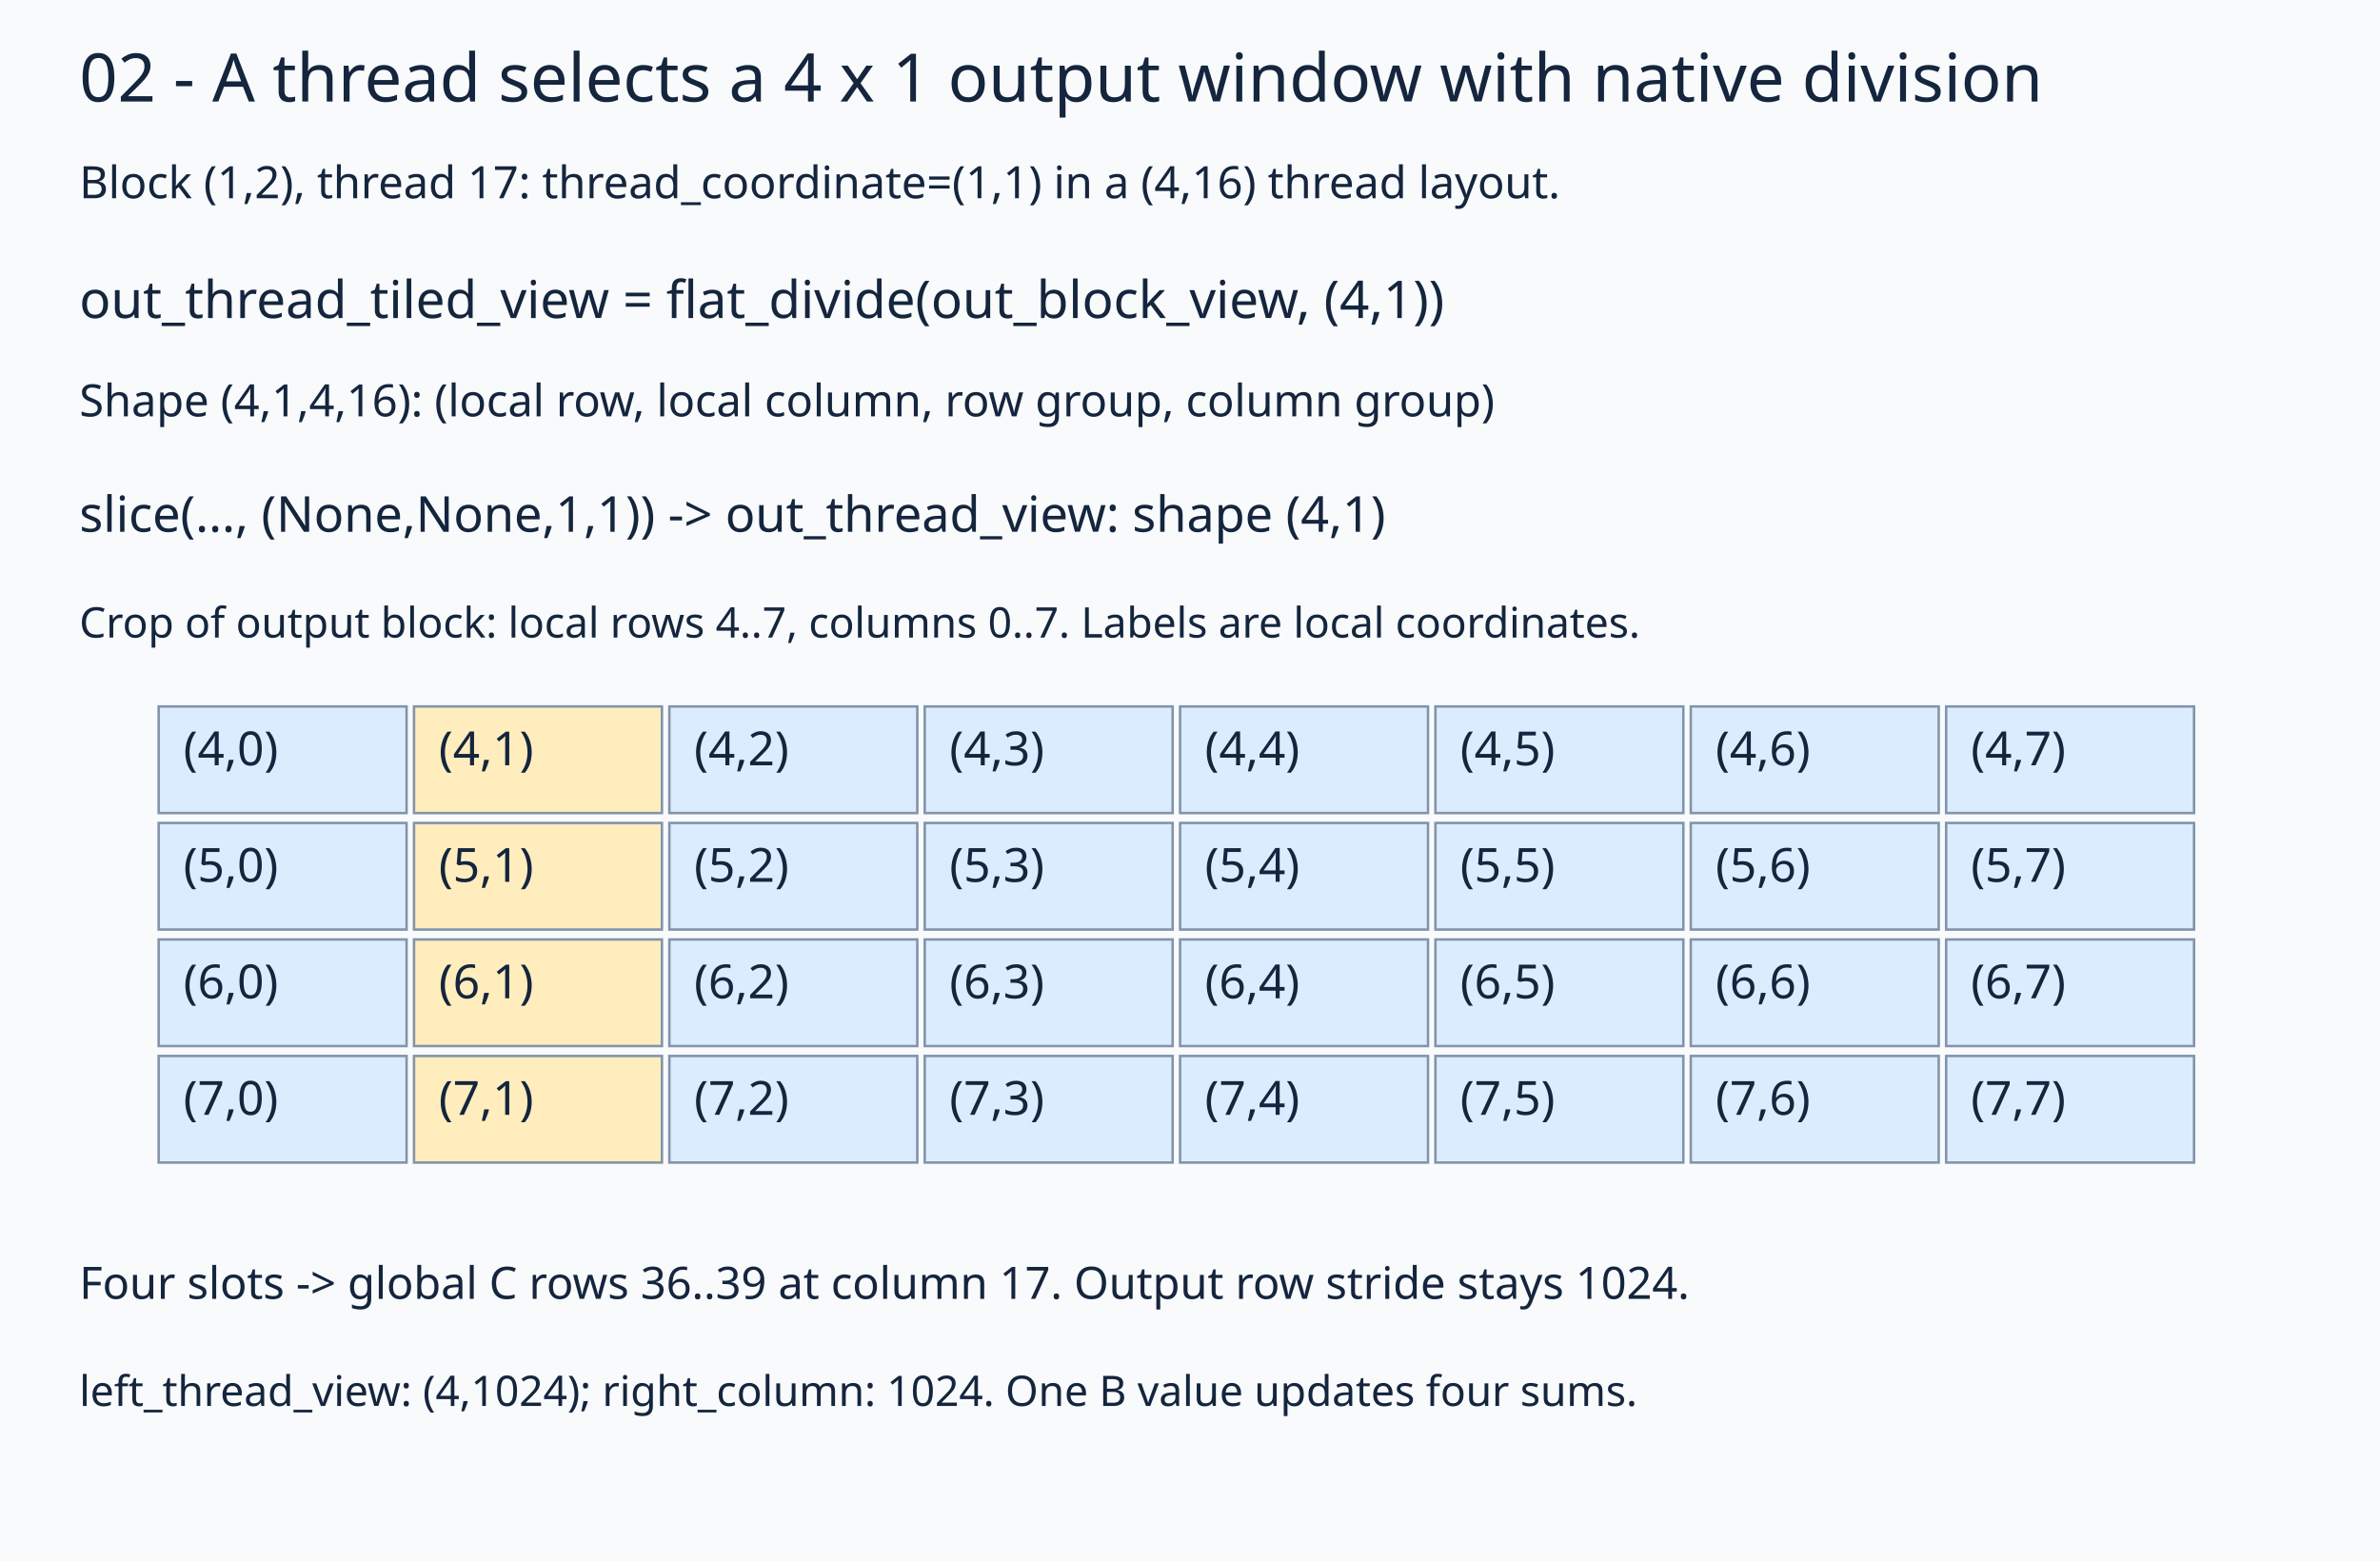
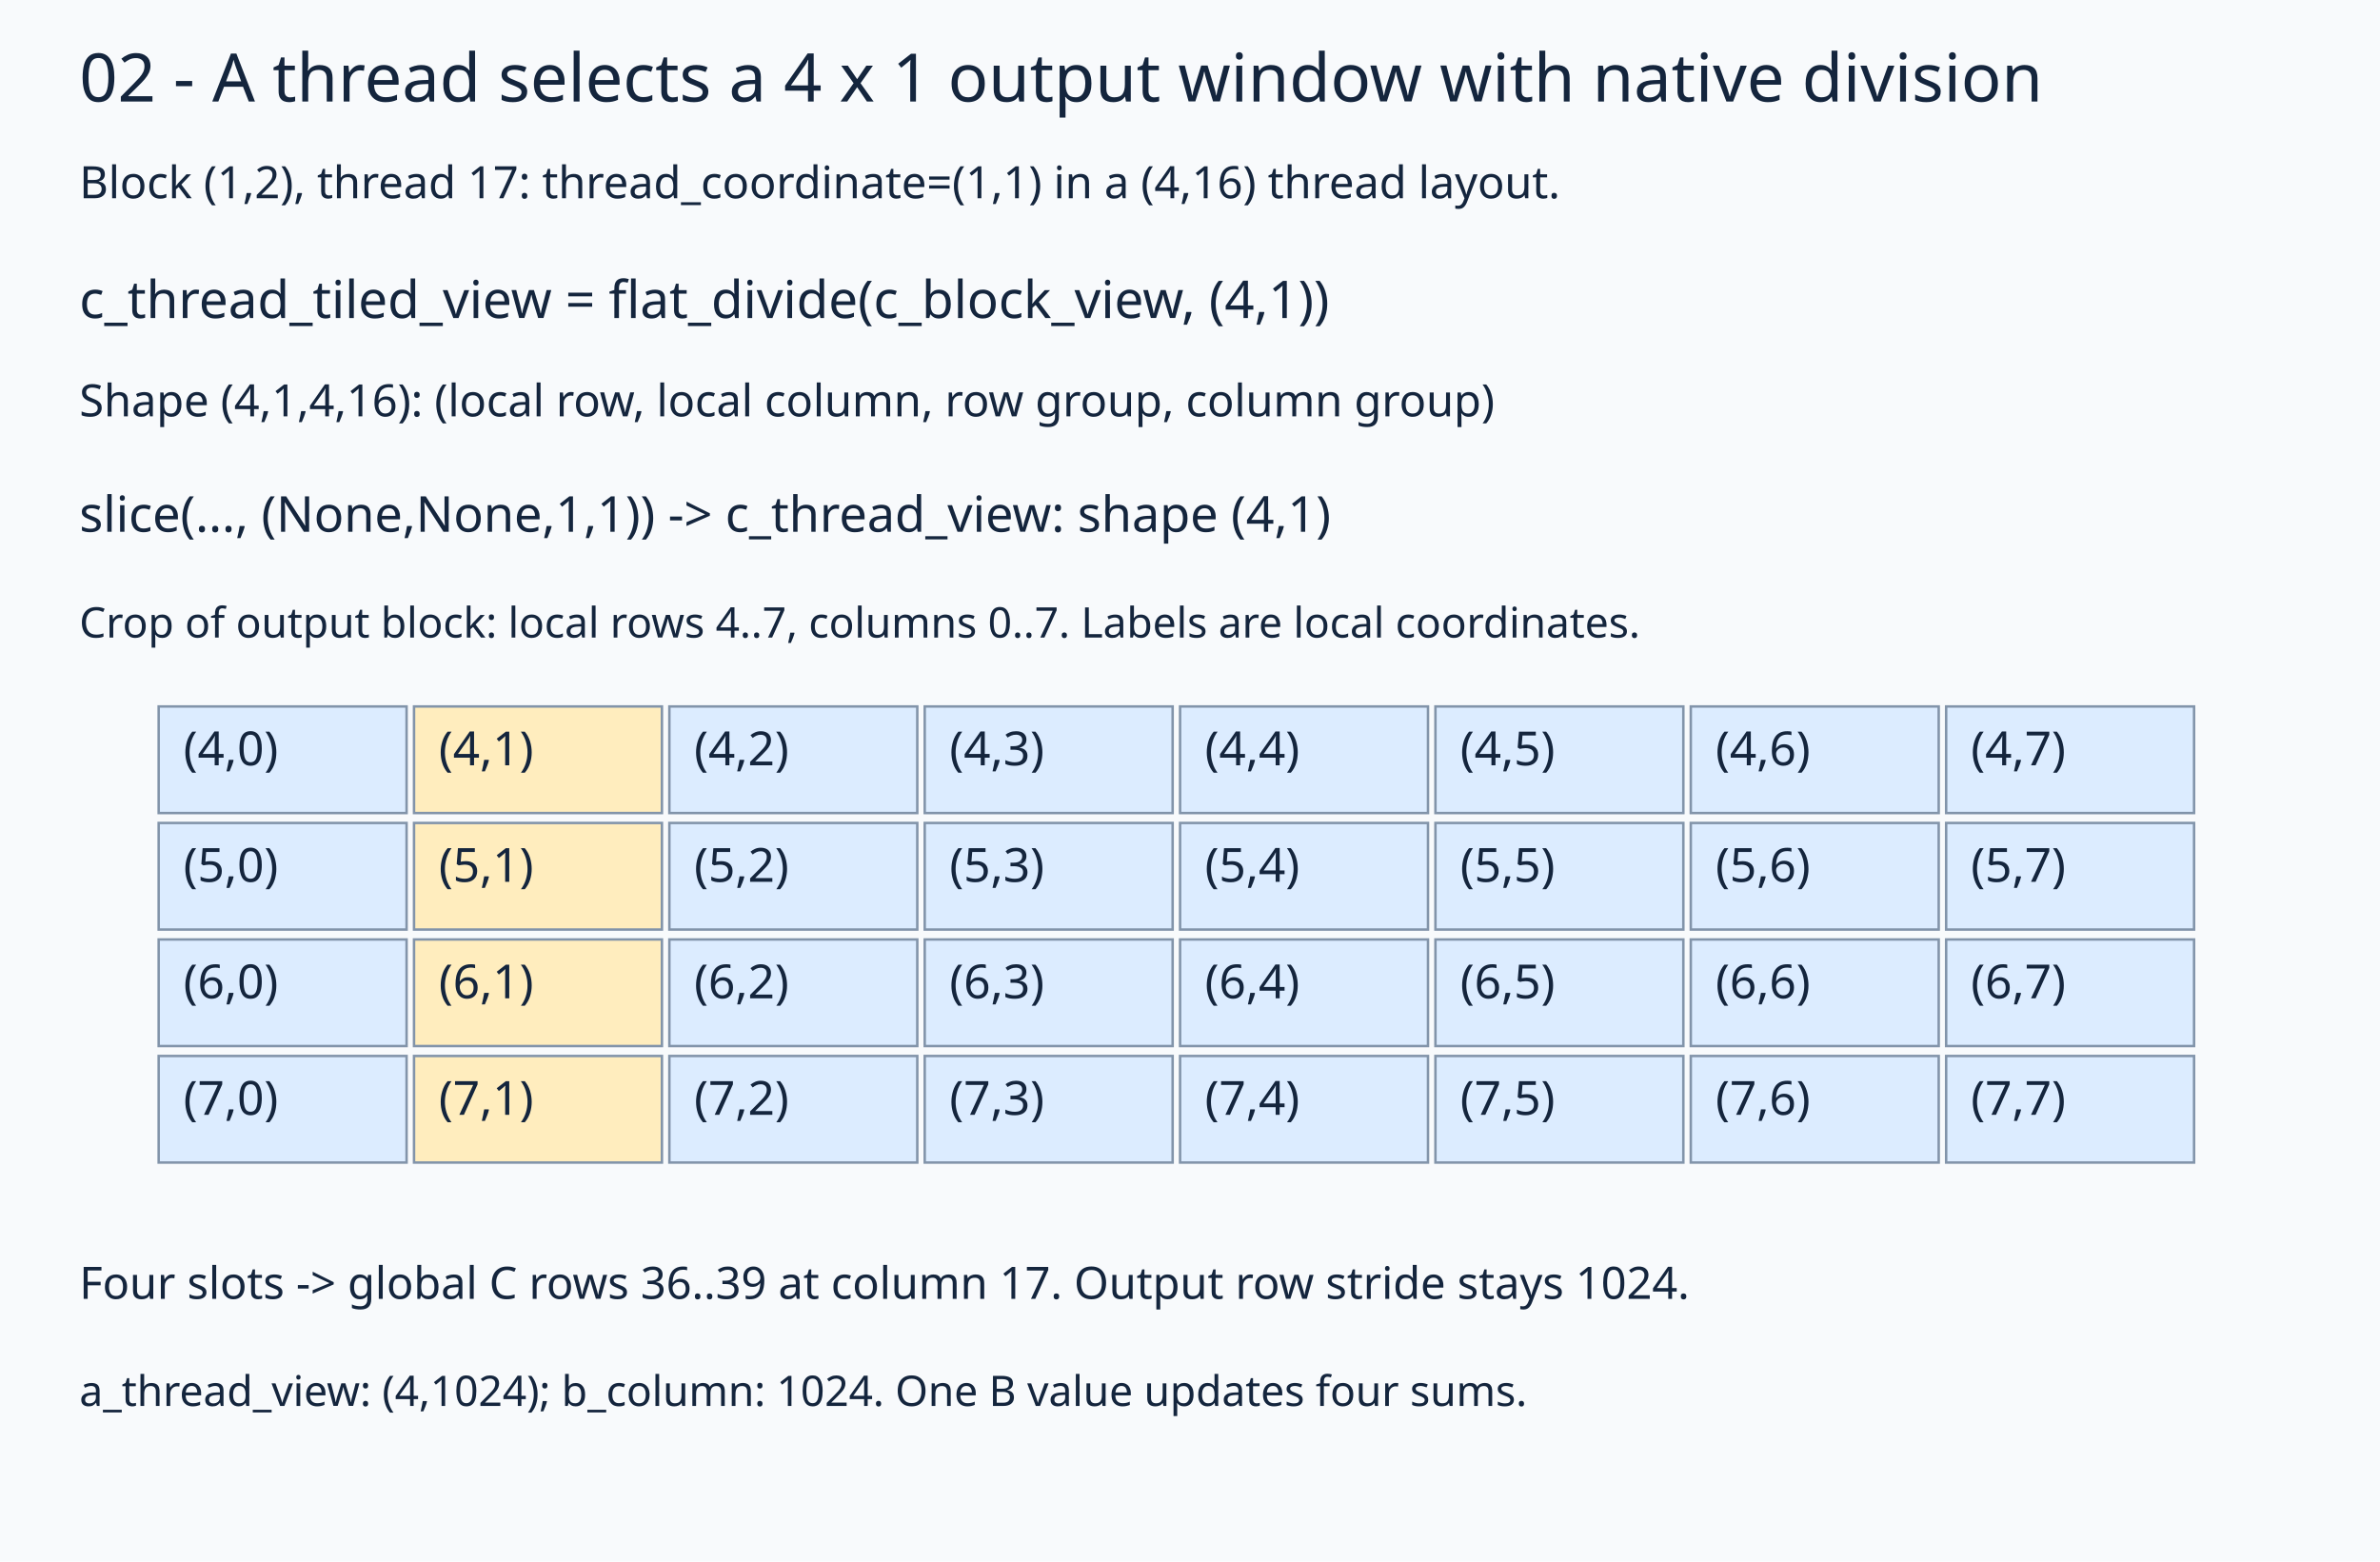
<svg xmlns="http://www.w3.org/2000/svg" width="960" height="630" viewBox="0 0 960 630" role="img">
  <rect width="100%" height="100%" fill="#f8fafc" />
  <text x="32" y="20" dominant-baseline="text-before-edge" font-family="Noto Sans, sans-serif" font-size="27" fill="#14253d">02 - A thread selects a 4 x 1 output window with native division</text>
  <text x="32" y="66" dominant-baseline="text-before-edge" font-family="Noto Sans, sans-serif" font-size="18" fill="#14253d">Block (1,2), thread 17: thread_coordinate=(1,1) in a (4,16) thread layout.</text>
-   <text x="32" y="112" dominant-baseline="text-before-edge" font-family="Noto Sans, sans-serif" font-size="21" fill="#14253d">out_thread_tiled_view = flat_divide(out_block_view, (4,1))</text>
+   <text x="32" y="112" dominant-baseline="text-before-edge" font-family="Noto Sans, sans-serif" font-size="21" fill="#14253d">c_thread_tiled_view = flat_divide(c_block_view, (4,1))</text>
  <text x="32" y="154" dominant-baseline="text-before-edge" font-family="Noto Sans, sans-serif" font-size="18" fill="#14253d">Shape (4,1,4,16): (local row, local column, row group, column group)</text>
-   <text x="32" y="199" dominant-baseline="text-before-edge" font-family="Noto Sans, sans-serif" font-size="20" fill="#14253d">slice(..., (None,None,1,1)) -&gt; out_thread_view: shape (4,1)</text>
+   <text x="32" y="199" dominant-baseline="text-before-edge" font-family="Noto Sans, sans-serif" font-size="20" fill="#14253d">slice(..., (None,None,1,1)) -&gt; c_thread_view: shape (4,1)</text>
  <text x="32" y="244" dominant-baseline="text-before-edge" font-family="Noto Sans, sans-serif" font-size="17" fill="#14253d">Crop of output block: local rows 4..7, columns 0..7. Labels are local coordinates.</text>
  <rect x="64" y="285" width="100" height="43" fill="#dcecff" stroke="#8294aa" />
  <text x="74" y="294" dominant-baseline="text-before-edge" font-family="Noto Sans, sans-serif" font-size="19" fill="#14253d">(4,0)</text>
  <rect x="167" y="285" width="100" height="43" fill="#ffedbe" stroke="#8294aa" />
  <text x="177" y="294" dominant-baseline="text-before-edge" font-family="Noto Sans, sans-serif" font-size="19" fill="#14253d">(4,1)</text>
  <rect x="270" y="285" width="100" height="43" fill="#dcecff" stroke="#8294aa" />
  <text x="280" y="294" dominant-baseline="text-before-edge" font-family="Noto Sans, sans-serif" font-size="19" fill="#14253d">(4,2)</text>
  <rect x="373" y="285" width="100" height="43" fill="#dcecff" stroke="#8294aa" />
  <text x="383" y="294" dominant-baseline="text-before-edge" font-family="Noto Sans, sans-serif" font-size="19" fill="#14253d">(4,3)</text>
  <rect x="476" y="285" width="100" height="43" fill="#dcecff" stroke="#8294aa" />
  <text x="486" y="294" dominant-baseline="text-before-edge" font-family="Noto Sans, sans-serif" font-size="19" fill="#14253d">(4,4)</text>
  <rect x="579" y="285" width="100" height="43" fill="#dcecff" stroke="#8294aa" />
  <text x="589" y="294" dominant-baseline="text-before-edge" font-family="Noto Sans, sans-serif" font-size="19" fill="#14253d">(4,5)</text>
  <rect x="682" y="285" width="100" height="43" fill="#dcecff" stroke="#8294aa" />
  <text x="692" y="294" dominant-baseline="text-before-edge" font-family="Noto Sans, sans-serif" font-size="19" fill="#14253d">(4,6)</text>
  <rect x="785" y="285" width="100" height="43" fill="#dcecff" stroke="#8294aa" />
  <text x="795" y="294" dominant-baseline="text-before-edge" font-family="Noto Sans, sans-serif" font-size="19" fill="#14253d">(4,7)</text>
  <rect x="64" y="332" width="100" height="43" fill="#dcecff" stroke="#8294aa" />
  <text x="74" y="341" dominant-baseline="text-before-edge" font-family="Noto Sans, sans-serif" font-size="19" fill="#14253d">(5,0)</text>
  <rect x="167" y="332" width="100" height="43" fill="#ffedbe" stroke="#8294aa" />
  <text x="177" y="341" dominant-baseline="text-before-edge" font-family="Noto Sans, sans-serif" font-size="19" fill="#14253d">(5,1)</text>
  <rect x="270" y="332" width="100" height="43" fill="#dcecff" stroke="#8294aa" />
  <text x="280" y="341" dominant-baseline="text-before-edge" font-family="Noto Sans, sans-serif" font-size="19" fill="#14253d">(5,2)</text>
  <rect x="373" y="332" width="100" height="43" fill="#dcecff" stroke="#8294aa" />
  <text x="383" y="341" dominant-baseline="text-before-edge" font-family="Noto Sans, sans-serif" font-size="19" fill="#14253d">(5,3)</text>
  <rect x="476" y="332" width="100" height="43" fill="#dcecff" stroke="#8294aa" />
  <text x="486" y="341" dominant-baseline="text-before-edge" font-family="Noto Sans, sans-serif" font-size="19" fill="#14253d">(5,4)</text>
  <rect x="579" y="332" width="100" height="43" fill="#dcecff" stroke="#8294aa" />
  <text x="589" y="341" dominant-baseline="text-before-edge" font-family="Noto Sans, sans-serif" font-size="19" fill="#14253d">(5,5)</text>
  <rect x="682" y="332" width="100" height="43" fill="#dcecff" stroke="#8294aa" />
  <text x="692" y="341" dominant-baseline="text-before-edge" font-family="Noto Sans, sans-serif" font-size="19" fill="#14253d">(5,6)</text>
  <rect x="785" y="332" width="100" height="43" fill="#dcecff" stroke="#8294aa" />
  <text x="795" y="341" dominant-baseline="text-before-edge" font-family="Noto Sans, sans-serif" font-size="19" fill="#14253d">(5,7)</text>
  <rect x="64" y="379" width="100" height="43" fill="#dcecff" stroke="#8294aa" />
  <text x="74" y="388" dominant-baseline="text-before-edge" font-family="Noto Sans, sans-serif" font-size="19" fill="#14253d">(6,0)</text>
  <rect x="167" y="379" width="100" height="43" fill="#ffedbe" stroke="#8294aa" />
  <text x="177" y="388" dominant-baseline="text-before-edge" font-family="Noto Sans, sans-serif" font-size="19" fill="#14253d">(6,1)</text>
  <rect x="270" y="379" width="100" height="43" fill="#dcecff" stroke="#8294aa" />
  <text x="280" y="388" dominant-baseline="text-before-edge" font-family="Noto Sans, sans-serif" font-size="19" fill="#14253d">(6,2)</text>
  <rect x="373" y="379" width="100" height="43" fill="#dcecff" stroke="#8294aa" />
  <text x="383" y="388" dominant-baseline="text-before-edge" font-family="Noto Sans, sans-serif" font-size="19" fill="#14253d">(6,3)</text>
  <rect x="476" y="379" width="100" height="43" fill="#dcecff" stroke="#8294aa" />
  <text x="486" y="388" dominant-baseline="text-before-edge" font-family="Noto Sans, sans-serif" font-size="19" fill="#14253d">(6,4)</text>
  <rect x="579" y="379" width="100" height="43" fill="#dcecff" stroke="#8294aa" />
  <text x="589" y="388" dominant-baseline="text-before-edge" font-family="Noto Sans, sans-serif" font-size="19" fill="#14253d">(6,5)</text>
  <rect x="682" y="379" width="100" height="43" fill="#dcecff" stroke="#8294aa" />
  <text x="692" y="388" dominant-baseline="text-before-edge" font-family="Noto Sans, sans-serif" font-size="19" fill="#14253d">(6,6)</text>
  <rect x="785" y="379" width="100" height="43" fill="#dcecff" stroke="#8294aa" />
  <text x="795" y="388" dominant-baseline="text-before-edge" font-family="Noto Sans, sans-serif" font-size="19" fill="#14253d">(6,7)</text>
  <rect x="64" y="426" width="100" height="43" fill="#dcecff" stroke="#8294aa" />
  <text x="74" y="435" dominant-baseline="text-before-edge" font-family="Noto Sans, sans-serif" font-size="19" fill="#14253d">(7,0)</text>
  <rect x="167" y="426" width="100" height="43" fill="#ffedbe" stroke="#8294aa" />
  <text x="177" y="435" dominant-baseline="text-before-edge" font-family="Noto Sans, sans-serif" font-size="19" fill="#14253d">(7,1)</text>
  <rect x="270" y="426" width="100" height="43" fill="#dcecff" stroke="#8294aa" />
  <text x="280" y="435" dominant-baseline="text-before-edge" font-family="Noto Sans, sans-serif" font-size="19" fill="#14253d">(7,2)</text>
  <rect x="373" y="426" width="100" height="43" fill="#dcecff" stroke="#8294aa" />
  <text x="383" y="435" dominant-baseline="text-before-edge" font-family="Noto Sans, sans-serif" font-size="19" fill="#14253d">(7,3)</text>
  <rect x="476" y="426" width="100" height="43" fill="#dcecff" stroke="#8294aa" />
  <text x="486" y="435" dominant-baseline="text-before-edge" font-family="Noto Sans, sans-serif" font-size="19" fill="#14253d">(7,4)</text>
  <rect x="579" y="426" width="100" height="43" fill="#dcecff" stroke="#8294aa" />
  <text x="589" y="435" dominant-baseline="text-before-edge" font-family="Noto Sans, sans-serif" font-size="19" fill="#14253d">(7,5)</text>
  <rect x="682" y="426" width="100" height="43" fill="#dcecff" stroke="#8294aa" />
  <text x="692" y="435" dominant-baseline="text-before-edge" font-family="Noto Sans, sans-serif" font-size="19" fill="#14253d">(7,6)</text>
  <rect x="785" y="426" width="100" height="43" fill="#dcecff" stroke="#8294aa" />
  <text x="795" y="435" dominant-baseline="text-before-edge" font-family="Noto Sans, sans-serif" font-size="19" fill="#14253d">(7,7)</text>
  <text x="32" y="510" dominant-baseline="text-before-edge" font-family="Noto Sans, sans-serif" font-size="18" fill="#14253d">Four slots -&gt; global C rows 36..39 at column 17. Output row stride stays 1024.</text>
-   <text x="32" y="554" dominant-baseline="text-before-edge" font-family="Noto Sans, sans-serif" font-size="17" fill="#14253d">left_thread_view: (4,1024); right_column: 1024. One B value updates four sums.</text>
+   <text x="32" y="554" dominant-baseline="text-before-edge" font-family="Noto Sans, sans-serif" font-size="17" fill="#14253d">a_thread_view: (4,1024); b_column: 1024. One B value updates four sums.</text>
</svg>
